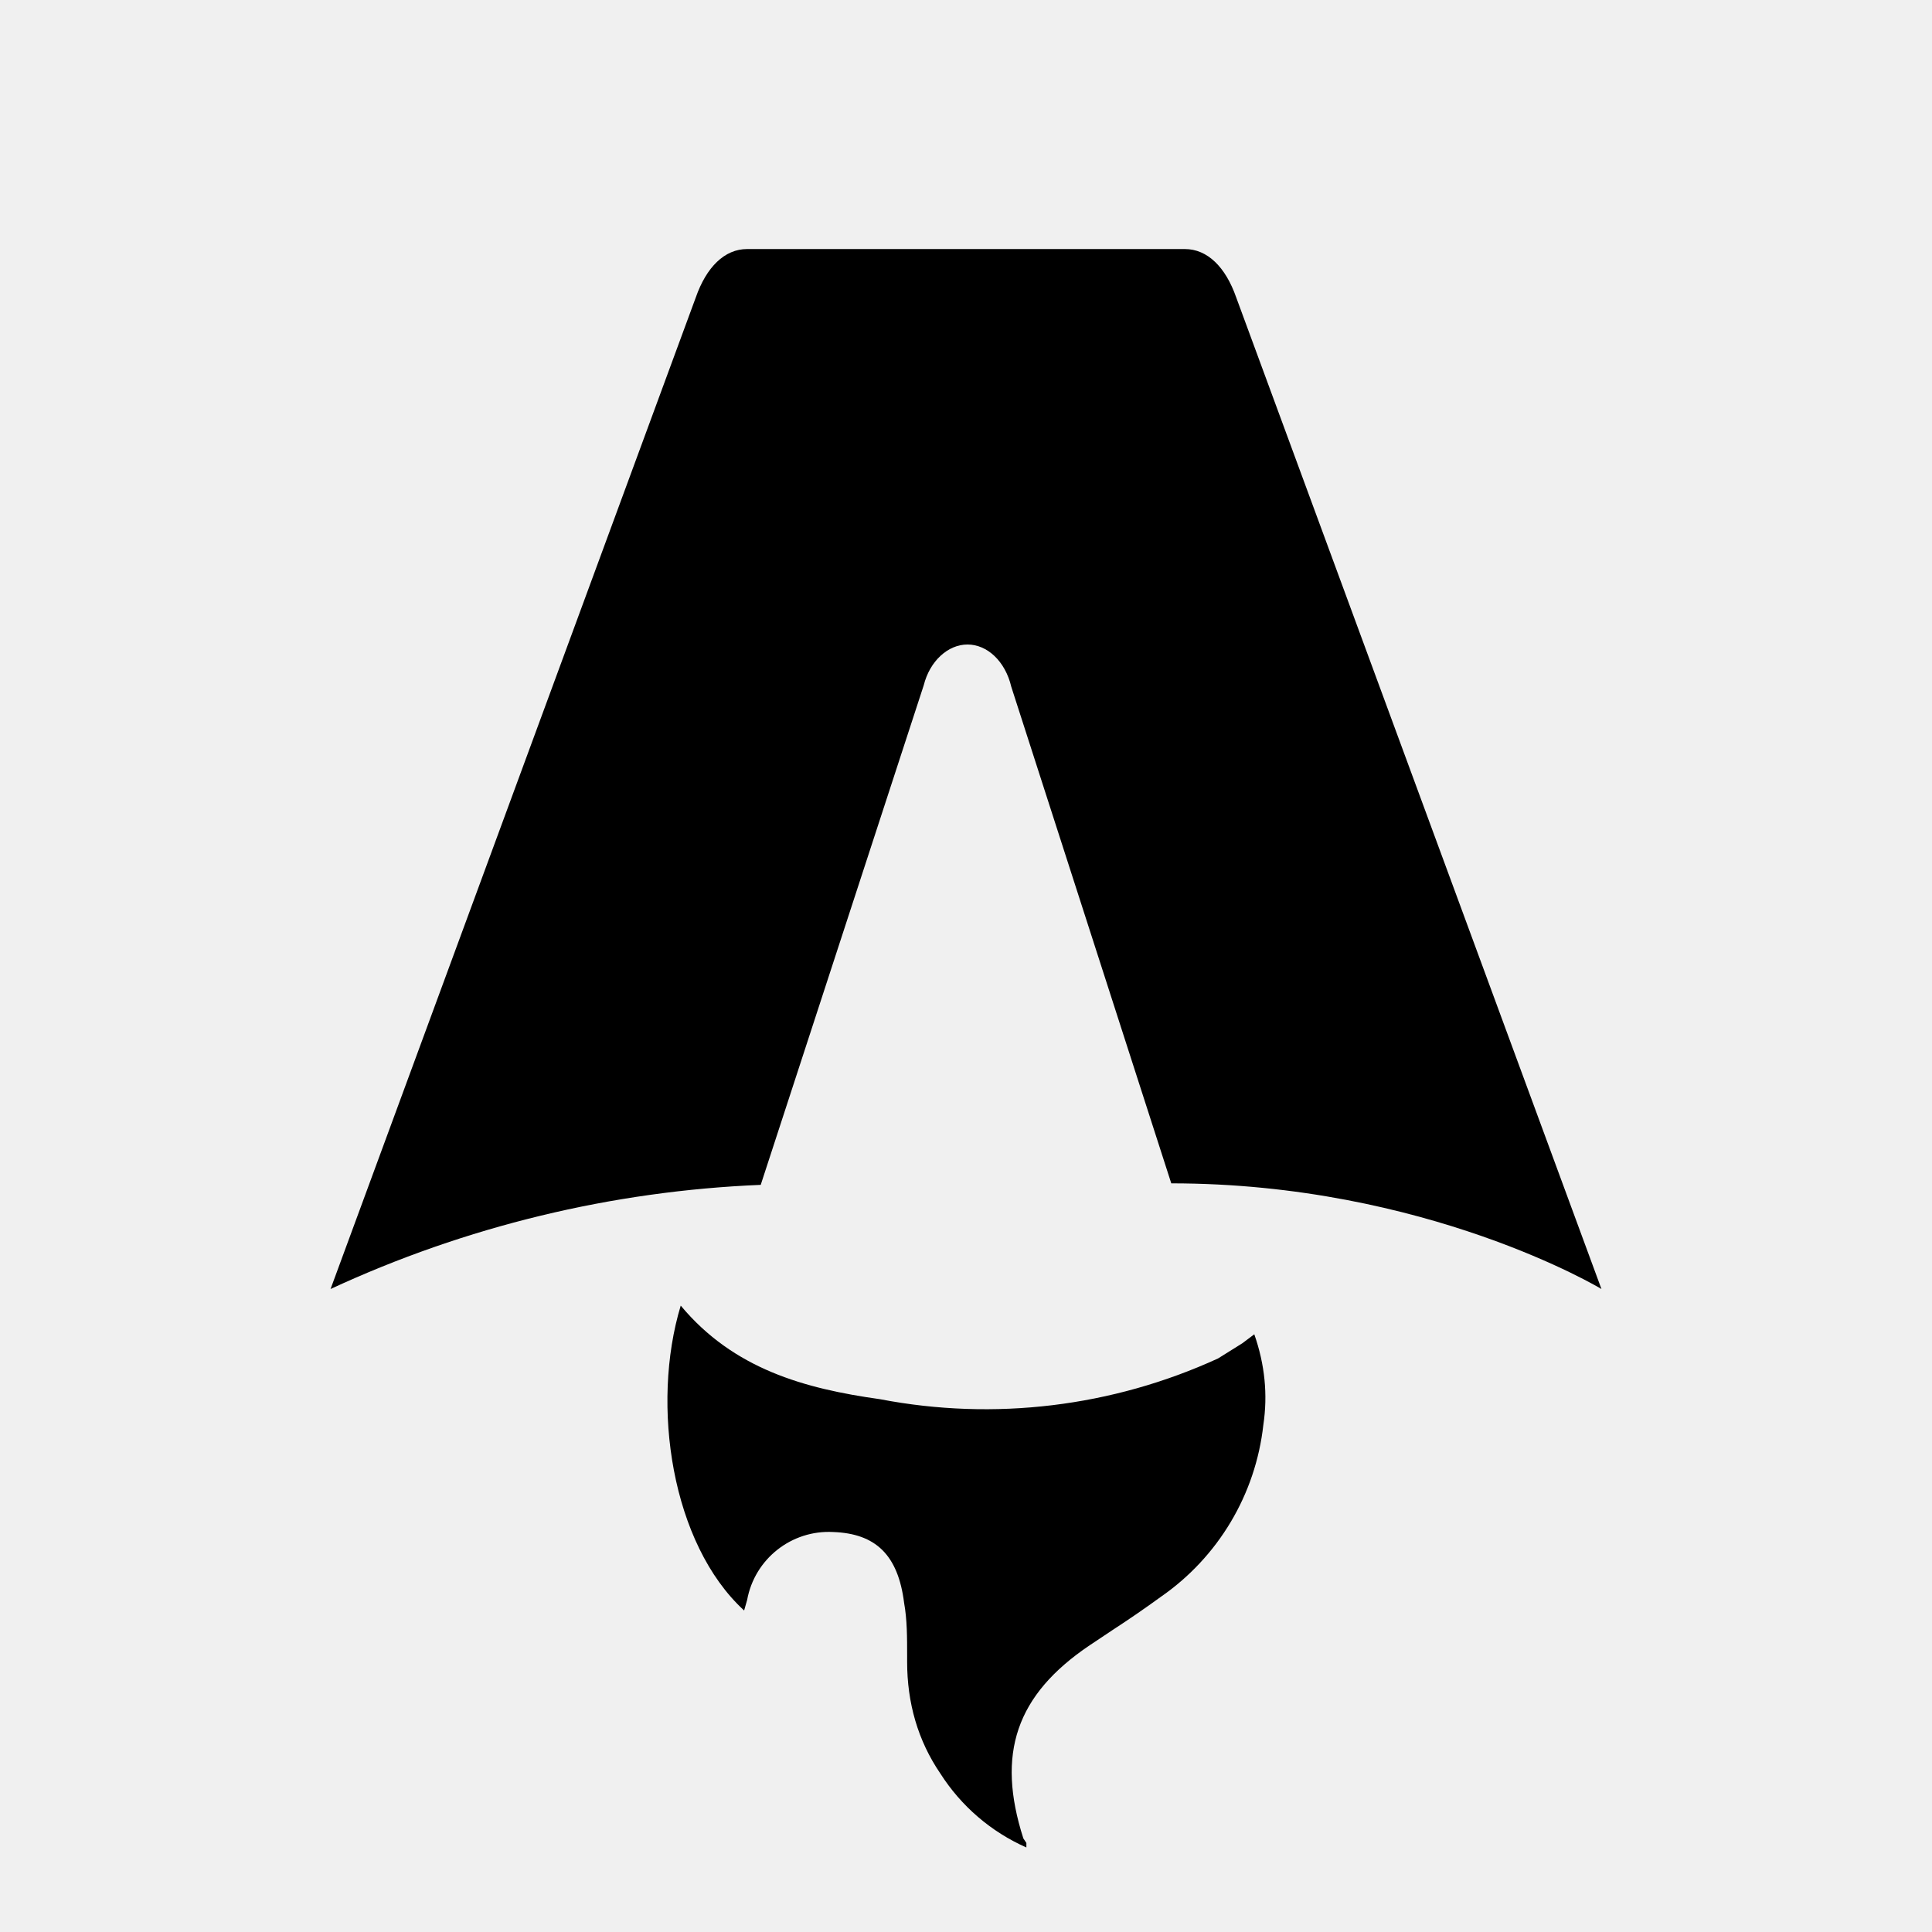
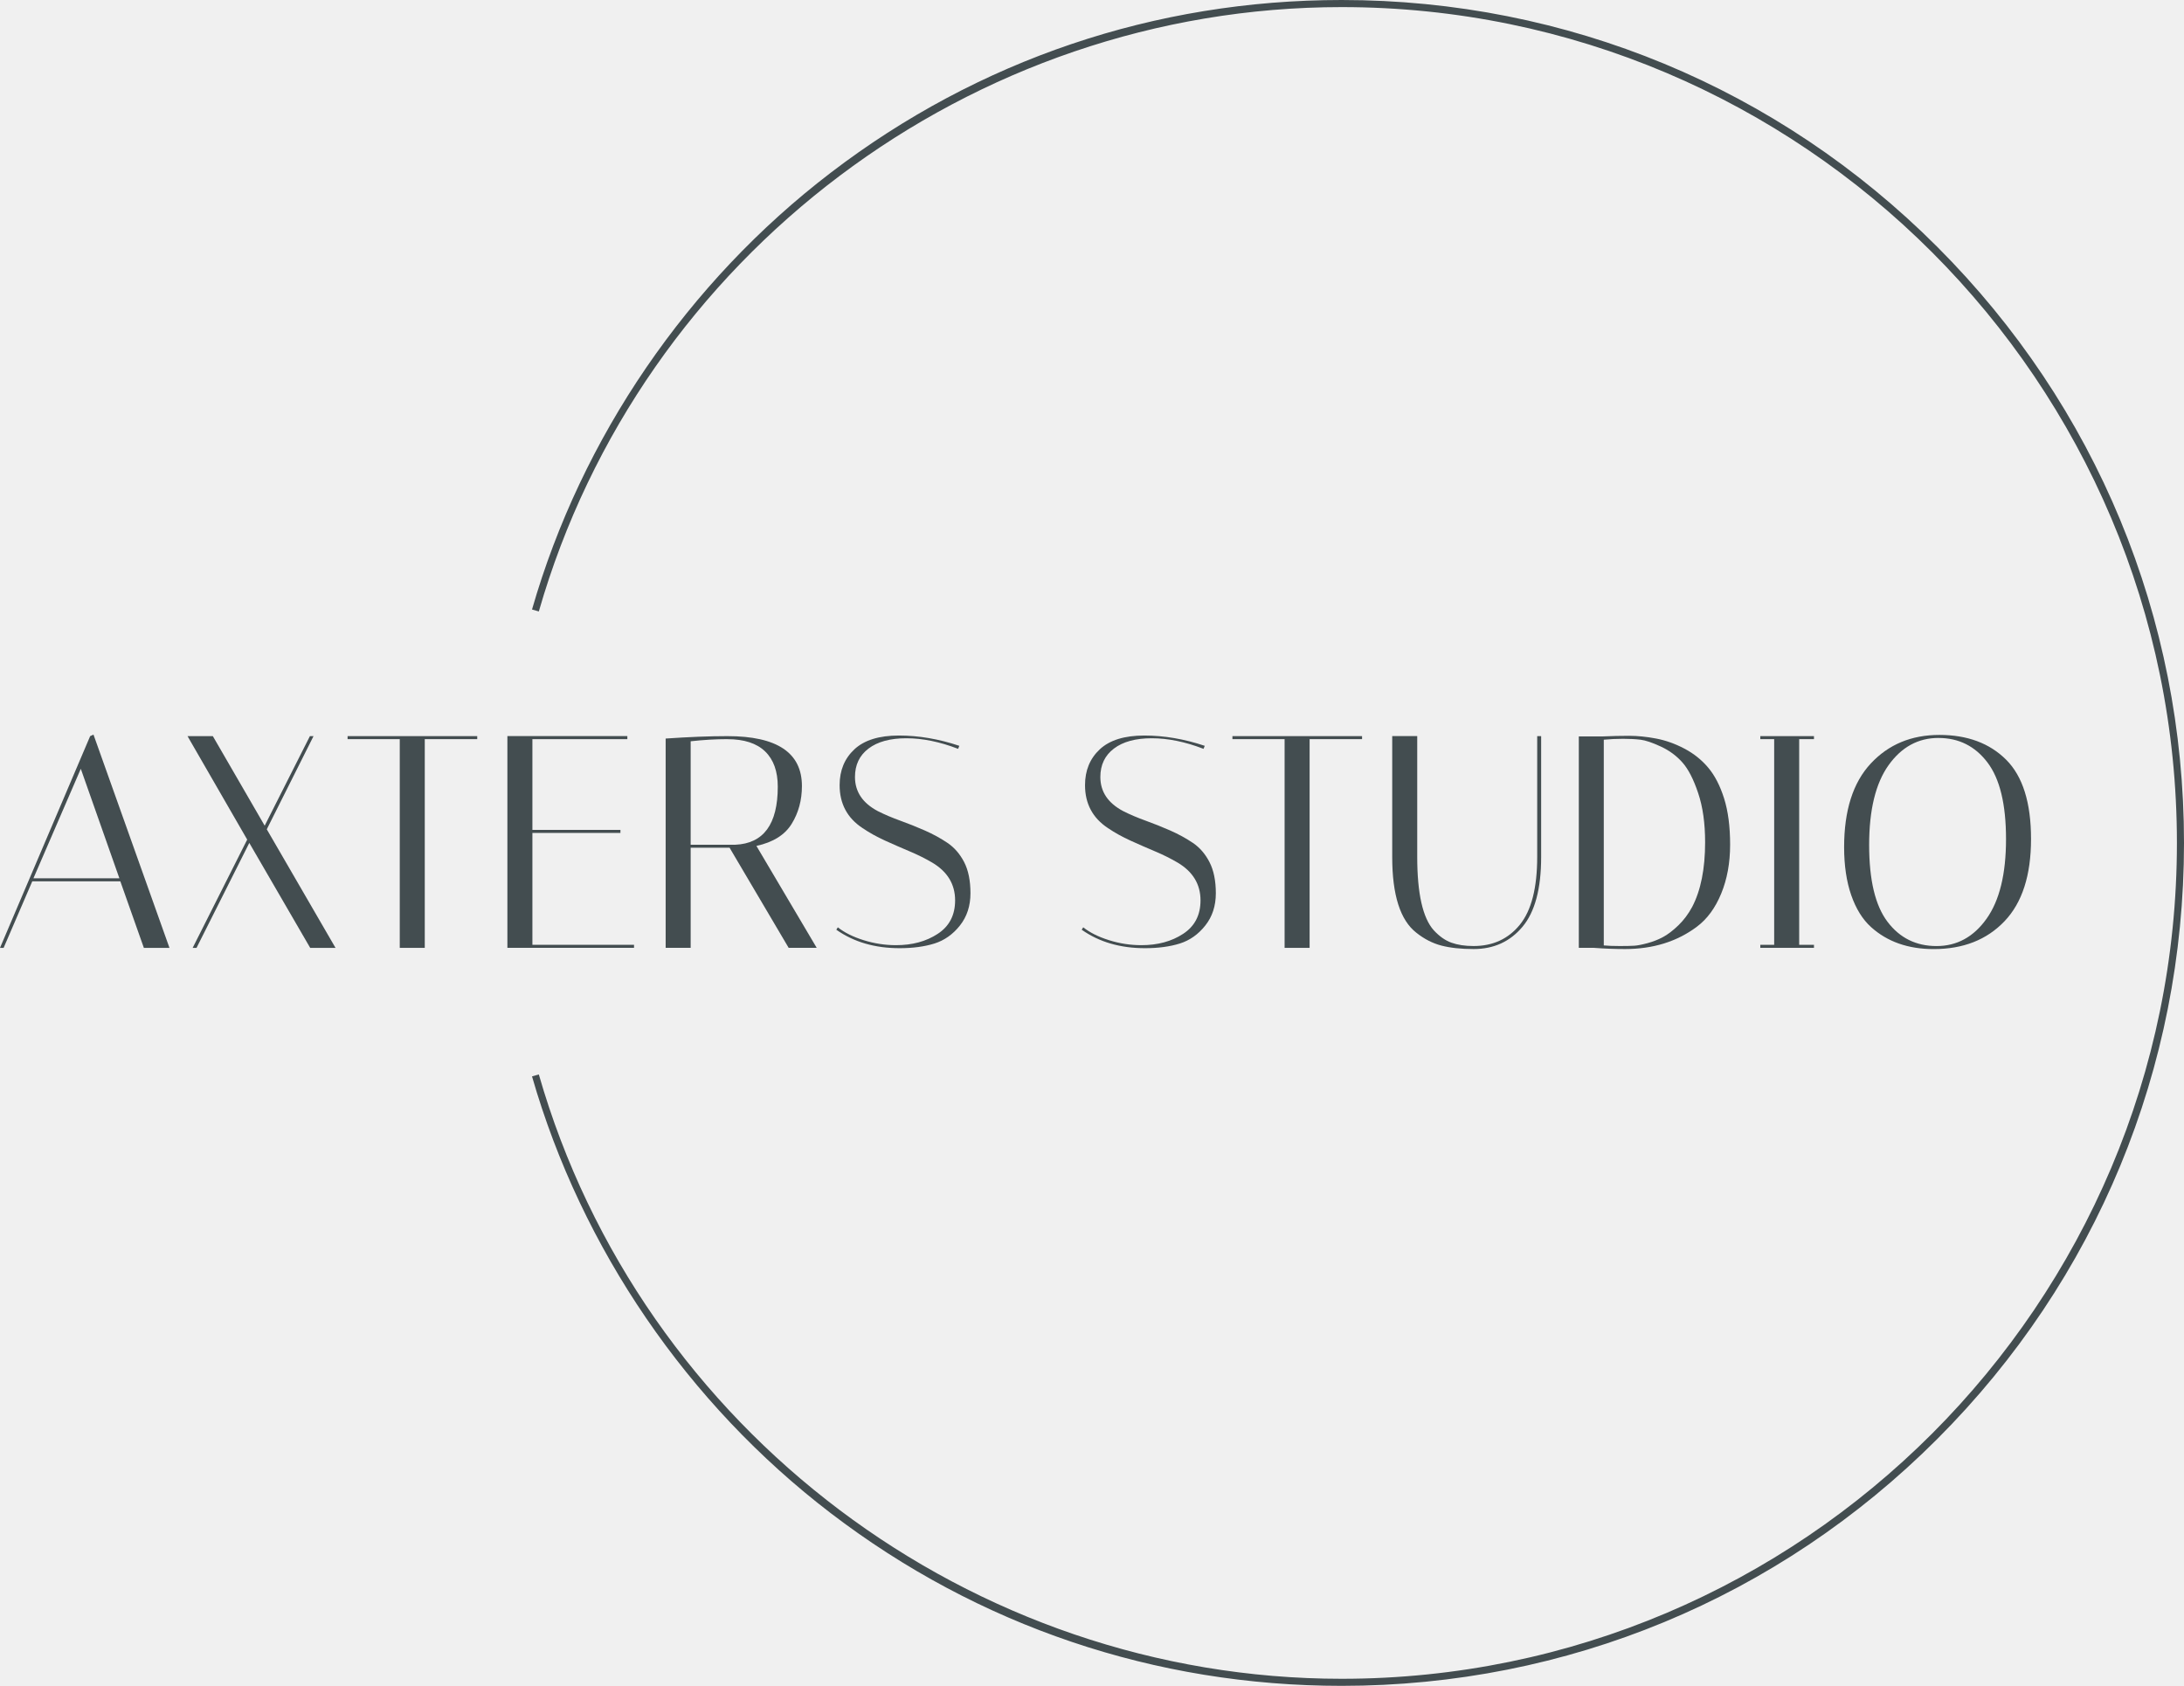
- <svg xmlns="http://www.w3.org/2000/svg" fill="none" viewBox="0 0 128 128">
-   <path d="M50.4 78.5a75.1 75.1 0 0 0-28.5 6.9l24.2-65.7c.7-2 1.9-3.2 3.4-3.2h29c1.5 0 2.7 1.2 3.4 3.2l24.2 65.7s-11.6-7-28.5-7L67 45.5c-.4-1.7-1.6-2.8-2.9-2.8-1.3 0-2.5 1.1-2.9 2.7L50.4 78.5Zm-1.1 28.2Zm-4.2-20.2c-2 6.6-.6 15.8 4.2 20.2a17.5 17.5 0 0 1 .2-.7 5.5 5.5 0 0 1 5.7-4.5c2.8.1 4.3 1.5 4.7 4.7.2 1.1.2 2.3.2 3.5v.4c0 2.7.7 5.2 2.2 7.4a13 13 0 0 0 5.7 4.9v-.3l-.2-.3c-1.8-5.6-.5-9.5 4.4-12.8l1.5-1a73 73 0 0 0 3.2-2.2 16 16 0 0 0 6.8-11.4c.3-2 .1-4-.6-6l-.8.6-1.6 1a37 37 0 0 1-22.4 2.7c-5-.7-9.7-2-13.2-6.2Z" />
-   <style>
-         path { fill: #000; }
-         @media (prefers-color-scheme: dark) {
-             path { fill: #FFF; }
-         }
-     </style>
+ <svg xmlns="http://www.w3.org/2000/svg" version="1.1" width="171" height="132">
+   <svg width="171" height="132" viewBox="0 0 171 132" fill="none">
+     <g clip-path="url(#clip0_270_1361)">
+       <path d="M0.283 74.217H0L7.059 57.638L7.32 57.519L13.269 74.217H11.264L9.422 69.007H2.527L0.283 74.217ZM6.326 60.195L2.619 68.768H9.347L6.326 60.195Z" fill="#434D50" />
+       <path d="M15.39 74.217H15.084L19.355 65.739L14.682 57.638H16.664L20.724 64.65L24.265 57.638H24.548L20.888 64.933L26.27 74.217H24.287L19.519 66L15.387 74.217H15.39Z" fill="#434D50" />
+       <path d="M33.26 74.217H31.3V57.874H27.215V57.638H37.365V57.874H33.258V74.217H33.26Z" fill="#434D50" />
+       <path d="M49.119 57.638V57.874H41.685V64.98H48.578V65.216H41.685V73.978H49.642V74.215H39.727V57.635H49.122L49.119 57.638Z" fill="#434D50" />
+       <path d="M52.119 57.827C53.944 57.702 55.557 57.638 56.957 57.638C60.844 57.638 62.788 58.941 62.788 61.545C62.788 62.651 62.522 63.638 61.986 64.505C61.45 65.375 60.531 65.95 59.225 66.234L63.946 74.215H61.75L57.123 66.375H54.077V74.215H52.119V57.824V57.827ZM56.957 57.874C56.043 57.874 55.085 57.93 54.077 58.041V66.142H57.57C59.789 66.047 60.897 64.53 60.897 61.595C60.897 60.395 60.567 59.475 59.906 58.836C59.245 58.197 58.262 57.877 56.957 57.877V57.874Z" fill="#434D50" />
+       <path d="M75.015 58.633C73.582 58.08 72.232 57.805 70.966 57.805C69.7 57.805 68.711 58.074 68.003 58.611C67.295 59.147 66.942 59.889 66.942 60.837C66.942 61.99 67.539 62.882 68.736 63.513C69.272 63.782 69.858 64.03 70.494 64.26C71.13 64.488 71.771 64.747 72.418 65.03C73.063 65.314 73.654 65.639 74.19 66C74.726 66.364 75.159 66.864 75.49 67.503C75.82 68.142 75.984 68.957 75.984 69.943C75.984 70.93 75.709 71.772 75.159 72.466C74.609 73.161 73.943 73.631 73.165 73.876C72.385 74.12 71.477 74.242 70.438 74.242C68.503 74.242 66.85 73.761 65.481 72.797L65.598 72.608C66.117 73.019 66.789 73.356 67.617 73.614C68.445 73.873 69.289 74.006 70.155 74.006C71.43 74.006 72.518 73.712 73.424 73.117C74.329 72.525 74.782 71.652 74.782 70.499C74.782 69.237 74.185 68.248 72.988 67.539C72.452 67.225 71.866 66.931 71.23 66.664C70.594 66.394 69.952 66.117 69.305 65.822C68.661 65.53 68.07 65.202 67.534 64.838C66.337 64.049 65.74 62.929 65.74 61.476C65.74 60.322 66.126 59.389 66.898 58.669C67.67 57.952 68.831 57.591 70.38 57.591C71.93 57.591 73.507 57.86 75.112 58.397L75.018 58.633H75.015Z" fill="#434D50" />
+       <path d="M94.23 58.633C92.797 58.08 91.447 57.805 90.181 57.805C88.914 57.805 87.926 58.074 87.218 58.611C86.51 59.147 86.154 59.889 86.154 60.837C86.154 61.99 86.751 62.882 87.948 63.513C88.484 63.782 89.07 64.03 89.706 64.26C90.342 64.488 90.983 64.747 91.63 65.03C92.275 65.314 92.866 65.639 93.402 66C93.938 66.364 94.371 66.864 94.699 67.503C95.029 68.142 95.196 68.957 95.196 69.943C95.196 70.93 94.921 71.772 94.371 72.466C93.821 73.161 93.155 73.631 92.377 73.876C91.6 74.12 90.689 74.242 89.65 74.242C87.715 74.242 86.062 73.761 84.693 72.797L84.813 72.608C85.332 73.019 86.004 73.356 86.832 73.614C87.656 73.876 88.503 74.006 89.37 74.006C90.644 74.006 91.733 73.712 92.638 73.117C93.544 72.525 93.996 71.652 93.996 70.499C93.996 69.237 93.399 68.248 92.202 67.539C91.666 67.225 91.081 66.931 90.445 66.664C89.809 66.394 89.167 66.117 88.52 65.822C87.876 65.53 87.284 65.202 86.748 64.838C85.552 64.049 84.954 62.929 84.954 61.476C84.954 60.322 85.34 59.389 86.112 58.669C86.884 57.952 88.045 57.591 89.595 57.591C91.144 57.591 92.722 57.86 94.327 58.397L94.232 58.633H94.23Z" fill="#434D50" />
+       <path d="M102.538 74.217H100.58V57.874H96.495V57.638H106.645V57.874H102.538V74.217Z" fill="#434D50" />
+       <path d="M120.358 57.638H120.667V67.112C120.667 69.59 120.178 71.41 119.203 72.569C118.228 73.731 116.954 74.309 115.379 74.309C114.388 74.309 113.546 74.217 112.852 74.037C112.161 73.856 111.508 73.52 110.894 73.031C109.636 72.052 109.006 70.079 109.006 67.109V57.635H110.964V67.087C110.964 69.96 111.397 71.88 112.261 72.842C112.702 73.317 113.16 73.639 113.641 73.811C114.121 73.984 114.699 74.073 115.376 74.073C116.887 74.073 118.095 73.517 119 72.403C119.906 71.288 120.358 69.518 120.358 67.087V57.635V57.638Z" fill="#434D50" />
+       <path d="M125.505 57.66C126.196 57.63 126.876 57.613 127.546 57.613C128.215 57.613 128.923 57.685 129.67 57.827C130.417 57.969 131.156 58.233 131.889 58.619C132.622 59.005 133.241 59.503 133.752 60.112C134.263 60.72 134.677 61.52 134.991 62.515C135.305 63.51 135.463 64.719 135.463 66.139C135.463 67.559 135.23 68.835 134.766 69.963C134.302 71.091 133.669 71.955 132.866 72.556C131.309 73.726 129.428 74.309 127.226 74.309C126.454 74.309 125.643 74.279 124.796 74.215H123.616V57.66H125.505ZM125.574 74.026C125.904 74.056 126.321 74.073 126.824 74.073C127.326 74.073 127.704 74.065 127.957 74.048C128.209 74.034 128.554 73.965 128.995 73.848C129.437 73.728 129.845 73.567 130.223 73.362C130.6 73.156 130.998 72.853 131.414 72.45C131.831 72.047 132.189 71.569 132.489 71.016C133.166 69.721 133.505 68.032 133.505 65.947C133.505 64.463 133.325 63.179 132.961 62.099C132.6 61.017 132.186 60.214 131.722 59.695C131.259 59.172 130.695 58.758 130.034 58.453C129.373 58.147 128.845 57.966 128.451 57.919C128.057 57.872 127.601 57.847 127.082 57.847C126.563 57.847 126.06 57.872 125.571 57.919V74.026H125.574Z" fill="#434D50" />
+       <path d="M137.826 57.874V57.638H142.028V57.874H140.87V73.978H142.028V74.215H137.826V73.978H138.912V57.874H137.826Z" fill="#434D50" />
+       <path d="M144.388 66.331C144.388 63.457 145.085 61.273 146.476 59.781C147.867 58.288 149.658 57.544 151.847 57.544C154.035 57.544 155.776 58.191 157.076 59.486C158.373 60.781 159.023 62.849 159.023 65.691C159.023 68.534 158.331 70.682 156.945 72.133C155.56 73.586 153.713 74.312 151.4 74.312C149.4 74.312 147.765 73.736 146.49 72.583C145.829 71.983 145.312 71.149 144.943 70.085C144.574 69.02 144.388 67.767 144.388 66.331ZM151.777 57.78C150.189 57.78 148.886 58.491 147.87 59.911C146.856 61.331 146.348 63.415 146.348 66.164C146.348 68.912 146.829 70.916 147.79 72.18C148.75 73.445 150.028 74.075 151.625 74.075C153.221 74.075 154.529 73.361 155.543 71.933C156.559 70.504 157.065 68.429 157.065 65.702C157.065 62.976 156.582 60.978 155.612 59.7C154.643 58.422 153.366 57.782 151.777 57.782V57.78Z" fill="#434D50" />
+       <path d="M105.046 132C90.445 132 76.609 127.323 65.038 118.475C53.835 109.907 45.532 97.763 41.655 84.28L42.188 84.127C50.195 111.989 76.043 131.447 105.046 131.447C141.108 131.447 170.445 102.09 170.445 66.003C170.445 29.915 141.108 0.556 105.046 0.556C76.043 0.556 50.195 20.014 42.188 47.876L41.655 47.723C45.532 34.239 53.835 22.095 65.038 13.528C76.609 4.677 90.445 0 105.046 0C122.663 0 139.226 6.864 151.683 19.33C164.141 31.797 171 48.37 171 66C171 83.63 164.141 100.203 151.683 112.67C139.226 125.136 122.663 132 105.046 132Z" fill="#434D50" />
+     </g>
+     <defs>
+       <clipPath id="SvgjsClipPath1005">
+         <rect width="171" height="132" fill="white" />
+       </clipPath>
+     </defs>
+   </svg>
+   <style>@media (prefers-color-scheme: light) { :root { filter: none; } }
+ @media (prefers-color-scheme: dark) { :root { filter: none; } }
+ </style>
</svg>
